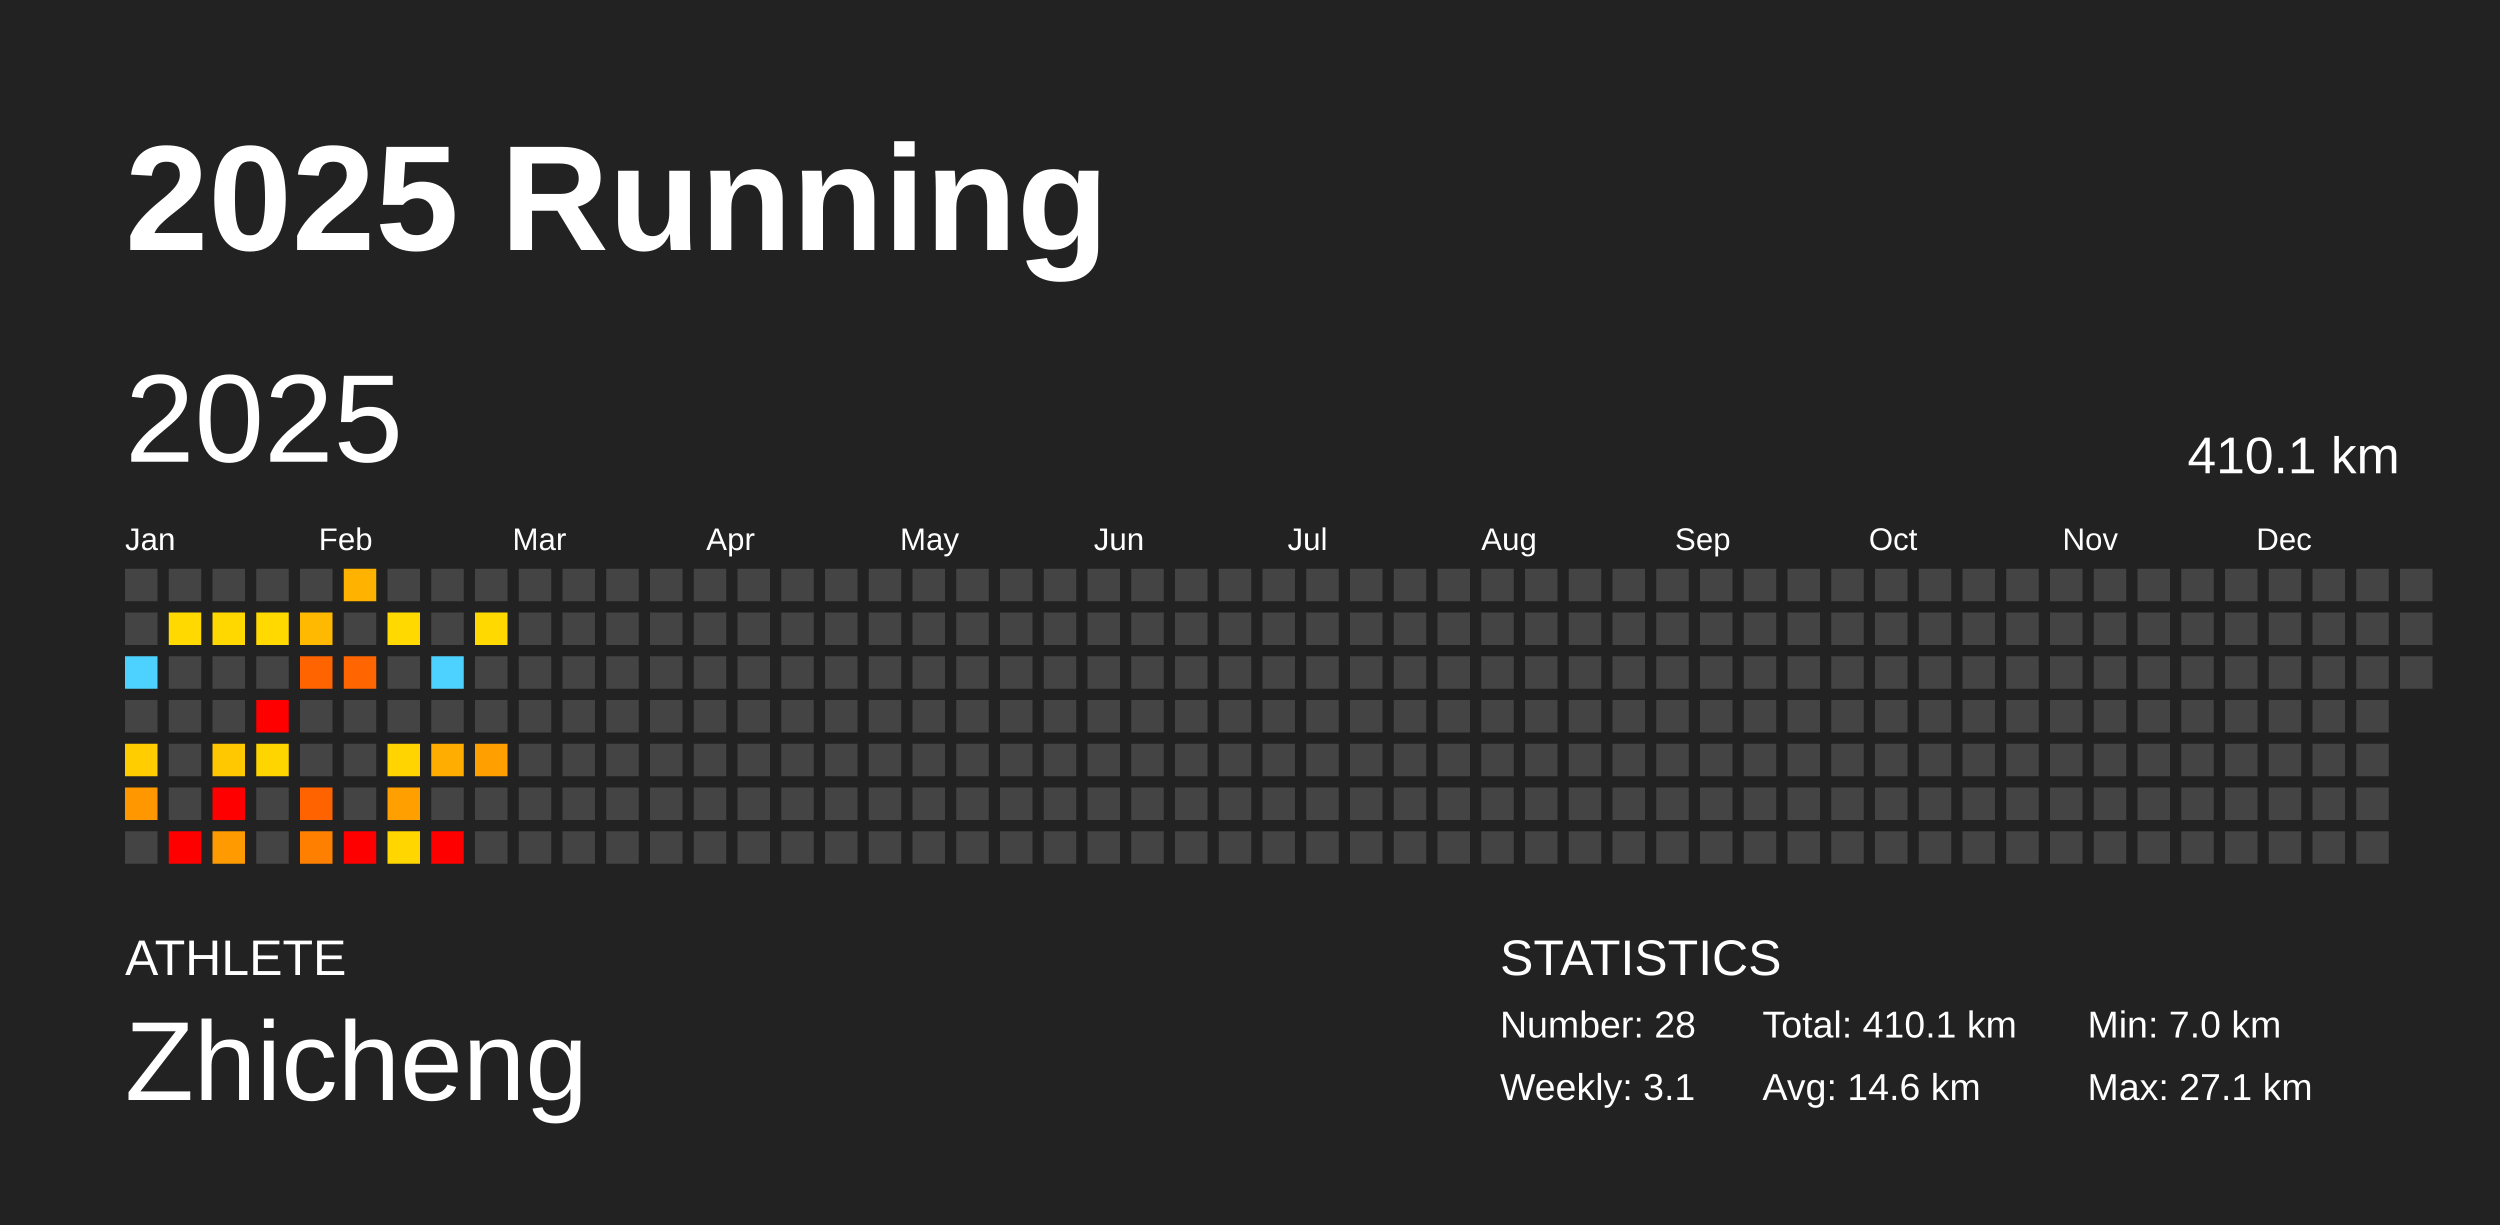
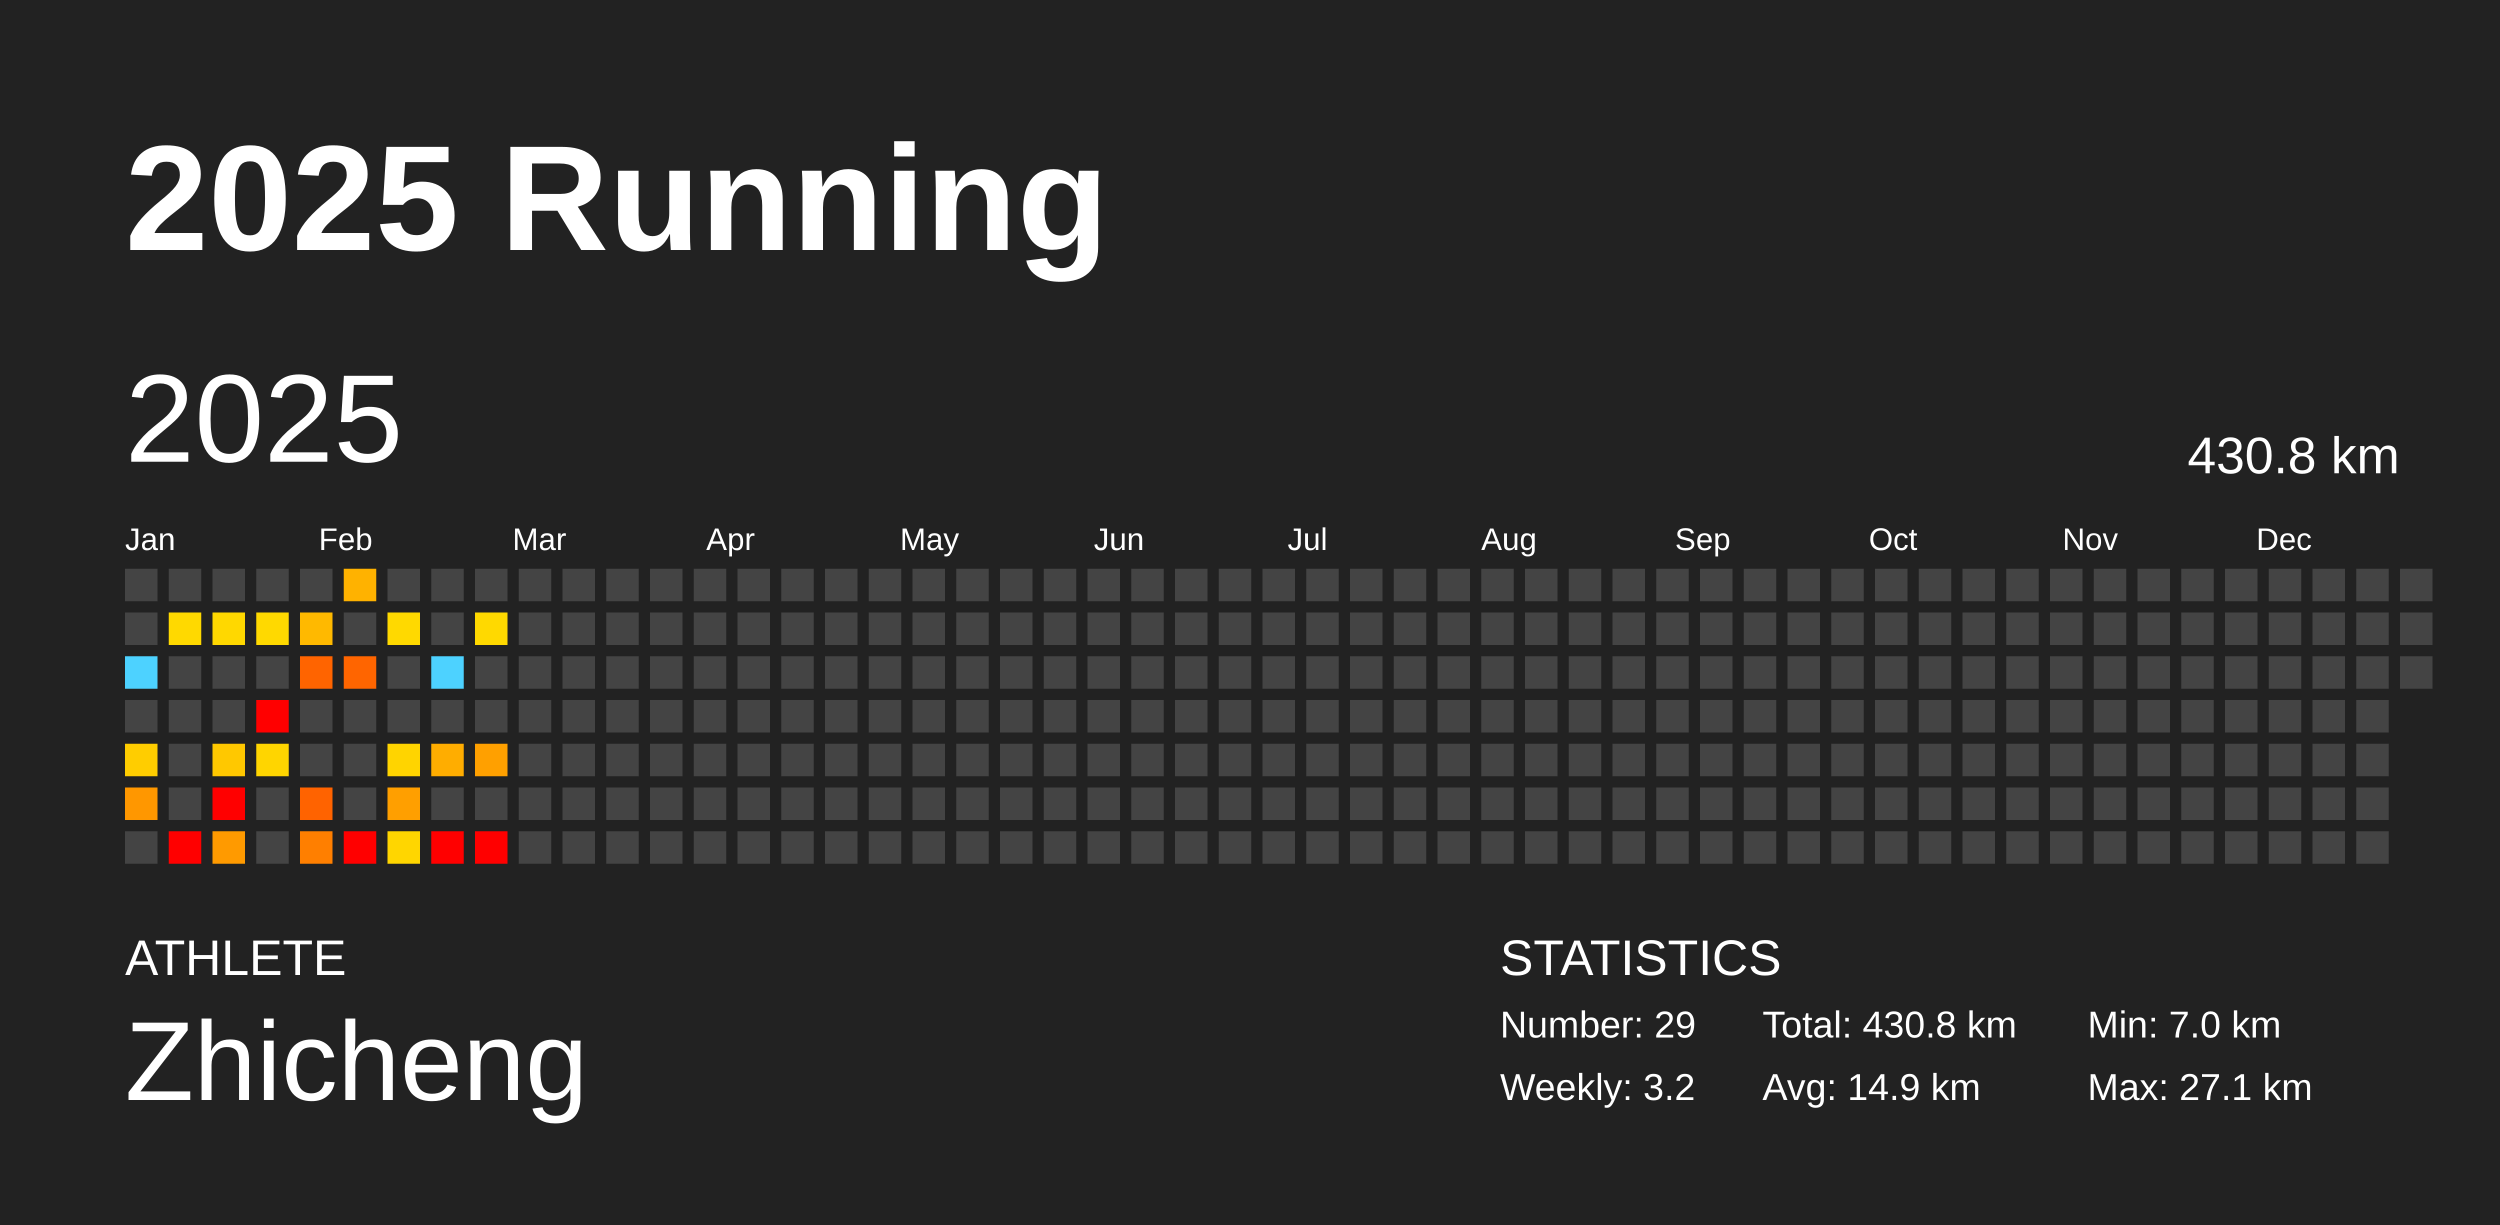
<svg xmlns="http://www.w3.org/2000/svg" baseProfile="full" height="98mm" version="1.1" viewBox="0,0,200,98" width="200mm">
  <defs />
  <rect fill="#222222" height="98" width="200" x="0" y="0" />
  <text fill="#FFFFFF" style="font-size:12px; font-family:Arial; font-weight:bold;" x="10" y="20">2025 Running</text>
  <text fill="#FFFFFF" style="font-size:4px; font-family:Arial" x="10" y="78">ATHLETE</text>
  <text fill="#FFFFFF" style="font-size:9px; font-family:Arial" x="10" y="88">Zhicheng</text>
  <text fill="#FFFFFF" style="font-size:4px; font-family:Arial" x="120" y="78">STATISTICS</text>
-   <text fill="#FFFFFF" style="font-size:3px; font-family:Arial" x="120" y="83">Number: 28</text>
-   <text fill="#FFFFFF" style="font-size:3px; font-family:Arial" x="120" y="88">Weekly: 3.1</text>
-   <text fill="#FFFFFF" style="font-size:3px; font-family:Arial" x="141" y="83">Total: 410.1 km</text>
-   <text fill="#FFFFFF" style="font-size:3px; font-family:Arial" x="141" y="88">Avg: 14.6 km</text>
+   <text fill="#FFFFFF" style="font-size:3px; font-family:Arial" x="120" y="83">Number: 29</text>
+   <text fill="#FFFFFF" style="font-size:3px; font-family:Arial" x="120" y="88">Weekly: 3.2</text>
+   <text fill="#FFFFFF" style="font-size:3px; font-family:Arial" x="141" y="83">Total: 430.8 km</text>
+   <text fill="#FFFFFF" style="font-size:3px; font-family:Arial" x="141" y="88">Avg: 14.9 km</text>
  <text fill="#FFFFFF" style="font-size:3px; font-family:Arial" x="167" y="83">Min: 7.0 km</text>
  <text fill="#FFFFFF" style="font-size:3px; font-family:Arial" x="167" y="88">Max: 27.1 km</text>
  <text dominant-baseline="hanging" fill="#FFFFFF" style="font-size:10.0px; font-family:Arial;" x="10" y="30">2025</text>
-   <text dominant-baseline="hanging" fill="#FFFFFF" style="font-size:4.125px; font-family:Arial;" x="175" y="35">410.1 km</text>
+   <text dominant-baseline="hanging" fill="#FFFFFF" style="font-size:4.125px; font-family:Arial;" x="175" y="35">430.8 km</text>
  <text fill="#FFFFFF" style="font-size:2.5px; font-family:Arial" x="10.0" y="44">Jan</text>
  <text fill="#FFFFFF" style="font-size:2.5px; font-family:Arial" x="25.5" y="44">Feb</text>
  <text fill="#FFFFFF" style="font-size:2.5px; font-family:Arial" x="41.0" y="44">Mar</text>
  <text fill="#FFFFFF" style="font-size:2.5px; font-family:Arial" x="56.5" y="44">Apr</text>
  <text fill="#FFFFFF" style="font-size:2.5px; font-family:Arial" x="72.0" y="44">May</text>
  <text fill="#FFFFFF" style="font-size:2.5px; font-family:Arial" x="87.5" y="44">Jun</text>
  <text fill="#FFFFFF" style="font-size:2.5px; font-family:Arial" x="103.0" y="44">Jul</text>
  <text fill="#FFFFFF" style="font-size:2.5px; font-family:Arial" x="118.5" y="44">Aug</text>
  <text fill="#FFFFFF" style="font-size:2.5px; font-family:Arial" x="134.0" y="44">Sep</text>
  <text fill="#FFFFFF" style="font-size:2.5px; font-family:Arial" x="149.5" y="44">Oct</text>
  <text fill="#FFFFFF" style="font-size:2.5px; font-family:Arial" x="165.0" y="44">Nov</text>
  <text fill="#FFFFFF" style="font-size:2.5px; font-family:Arial" x="180.5" y="44">Dec</text>
  <rect fill="#444444" height="2.6" width="2.6" x="10.0" y="45.5" />
  <rect fill="#444444" height="2.6" width="2.6" x="10.0" y="49.0" />
  <rect fill="#4dd2ff" height="2.6" width="2.6" x="10.0" y="52.5" />
  <rect fill="#444444" height="2.6" width="2.6" x="10.0" y="56.0" />
  <rect fill="#ffcd00" height="2.6" width="2.6" x="10.0" y="59.5" />
  <rect fill="#ff9700" height="2.6" width="2.6" x="10.0" y="63.0" />
  <rect fill="#444444" height="2.6" width="2.6" x="10.0" y="66.5" />
  <rect fill="#444444" height="2.6" width="2.6" x="13.5" y="45.5" />
  <rect fill="#ffd900" height="2.6" width="2.6" x="13.5" y="49.0" />
  <rect fill="#444444" height="2.6" width="2.6" x="13.5" y="52.5" />
  <rect fill="#444444" height="2.6" width="2.6" x="13.5" y="56.0" />
  <rect fill="#444444" height="2.6" width="2.6" x="13.5" y="59.5" />
  <rect fill="#444444" height="2.6" width="2.6" x="13.5" y="63.0" />
  <rect fill="red" height="2.6" width="2.6" x="13.5" y="66.5" />
  <rect fill="#444444" height="2.6" width="2.6" x="17.0" y="45.5" />
  <rect fill="#ffd800" height="2.6" width="2.6" x="17.0" y="49.0" />
  <rect fill="#444444" height="2.6" width="2.6" x="17.0" y="52.5" />
  <rect fill="#444444" height="2.6" width="2.6" x="17.0" y="56.0" />
  <rect fill="#ffc800" height="2.6" width="2.6" x="17.0" y="59.5" />
  <rect fill="red" height="2.6" width="2.6" x="17.0" y="63.0" />
  <rect fill="#ff9a00" height="2.6" width="2.6" x="17.0" y="66.5" />
  <rect fill="#444444" height="2.6" width="2.6" x="20.5" y="45.5" />
  <rect fill="#ffd900" height="2.6" width="2.6" x="20.5" y="49.0" />
  <rect fill="#444444" height="2.6" width="2.6" x="20.5" y="52.5" />
  <rect fill="red" height="2.6" width="2.6" x="20.5" y="56.0" />
  <rect fill="#ffd500" height="2.6" width="2.6" x="20.5" y="59.5" />
  <rect fill="#444444" height="2.6" width="2.6" x="20.5" y="63.0" />
  <rect fill="#444444" height="2.6" width="2.6" x="20.5" y="66.5" />
  <rect fill="#444444" height="2.6" width="2.6" x="24.0" y="45.5" />
  <rect fill="#ffb900" height="2.6" width="2.6" x="24.0" y="49.0" />
  <rect fill="#ff6400" height="2.6" width="2.6" x="24.0" y="52.5" />
  <rect fill="#444444" height="2.6" width="2.6" x="24.0" y="56.0" />
  <rect fill="#444444" height="2.6" width="2.6" x="24.0" y="59.5" />
  <rect fill="#ff6300" height="2.6" width="2.6" x="24.0" y="63.0" />
  <rect fill="#ff7f00" height="2.6" width="2.6" x="24.0" y="66.5" />
  <rect fill="#ffb200" height="2.6" width="2.6" x="27.5" y="45.5" />
  <rect fill="#444444" height="2.6" width="2.6" x="27.5" y="49.0" />
  <rect fill="#ff6500" height="2.6" width="2.6" x="27.5" y="52.5" />
  <rect fill="#444444" height="2.6" width="2.6" x="27.5" y="56.0" />
  <rect fill="#444444" height="2.6" width="2.6" x="27.5" y="59.5" />
  <rect fill="#444444" height="2.6" width="2.6" x="27.5" y="63.0" />
  <rect fill="red" height="2.6" width="2.6" x="27.5" y="66.5" />
  <rect fill="#444444" height="2.6" width="2.6" x="31.0" y="45.5" />
  <rect fill="#ffd900" height="2.6" width="2.6" x="31.0" y="49.0" />
  <rect fill="#444444" height="2.6" width="2.6" x="31.0" y="52.5" />
  <rect fill="#444444" height="2.6" width="2.6" x="31.0" y="56.0" />
  <rect fill="#ffd400" height="2.6" width="2.6" x="31.0" y="59.5" />
  <rect fill="#ff9f00" height="2.6" width="2.6" x="31.0" y="63.0" />
  <rect fill="#ffd600" height="2.6" width="2.6" x="31.0" y="66.5" />
  <rect fill="#444444" height="2.6" width="2.6" x="34.5" y="45.5" />
  <rect fill="#444444" height="2.6" width="2.6" x="34.5" y="49.0" />
  <rect fill="#4dd2ff" height="2.6" width="2.6" x="34.5" y="52.5" />
  <rect fill="#444444" height="2.6" width="2.6" x="34.5" y="56.0" />
  <rect fill="#ffad00" height="2.6" width="2.6" x="34.5" y="59.5" />
  <rect fill="#444444" height="2.6" width="2.6" x="34.5" y="63.0" />
  <rect fill="red" height="2.6" width="2.6" x="34.5" y="66.5" />
  <rect fill="#444444" height="2.6" width="2.6" x="38.0" y="45.5" />
  <rect fill="#ffd900" height="2.6" width="2.6" x="38.0" y="49.0" />
  <rect fill="#444444" height="2.6" width="2.6" x="38.0" y="52.5" />
  <rect fill="#444444" height="2.6" width="2.6" x="38.0" y="56.0" />
  <rect fill="#ffa000" height="2.6" width="2.6" x="38.0" y="59.5" />
  <rect fill="#444444" height="2.6" width="2.6" x="38.0" y="63.0" />
-   <rect fill="#444444" height="2.6" width="2.6" x="38.0" y="66.5" />
+   <rect fill="red" height="2.6" width="2.6" x="38.0" y="66.5" />
  <rect fill="#444444" height="2.6" width="2.6" x="41.5" y="45.5" />
  <rect fill="#444444" height="2.6" width="2.6" x="41.5" y="49.0" />
  <rect fill="#444444" height="2.6" width="2.6" x="41.5" y="52.5" />
  <rect fill="#444444" height="2.6" width="2.6" x="41.5" y="56.0" />
  <rect fill="#444444" height="2.6" width="2.6" x="41.5" y="59.5" />
  <rect fill="#444444" height="2.6" width="2.6" x="41.5" y="63.0" />
  <rect fill="#444444" height="2.6" width="2.6" x="41.5" y="66.5" />
  <rect fill="#444444" height="2.6" width="2.6" x="45.0" y="45.5" />
  <rect fill="#444444" height="2.6" width="2.6" x="45.0" y="49.0" />
  <rect fill="#444444" height="2.6" width="2.6" x="45.0" y="52.5" />
  <rect fill="#444444" height="2.6" width="2.6" x="45.0" y="56.0" />
  <rect fill="#444444" height="2.6" width="2.6" x="45.0" y="59.5" />
  <rect fill="#444444" height="2.6" width="2.6" x="45.0" y="63.0" />
  <rect fill="#444444" height="2.6" width="2.6" x="45.0" y="66.5" />
  <rect fill="#444444" height="2.6" width="2.6" x="48.5" y="45.5" />
  <rect fill="#444444" height="2.6" width="2.6" x="48.5" y="49.0" />
  <rect fill="#444444" height="2.6" width="2.6" x="48.5" y="52.5" />
  <rect fill="#444444" height="2.6" width="2.6" x="48.5" y="56.0" />
  <rect fill="#444444" height="2.6" width="2.6" x="48.5" y="59.5" />
  <rect fill="#444444" height="2.6" width="2.6" x="48.5" y="63.0" />
  <rect fill="#444444" height="2.6" width="2.6" x="48.5" y="66.5" />
  <rect fill="#444444" height="2.6" width="2.6" x="52.0" y="45.5" />
  <rect fill="#444444" height="2.6" width="2.6" x="52.0" y="49.0" />
  <rect fill="#444444" height="2.6" width="2.6" x="52.0" y="52.5" />
  <rect fill="#444444" height="2.6" width="2.6" x="52.0" y="56.0" />
  <rect fill="#444444" height="2.6" width="2.6" x="52.0" y="59.5" />
  <rect fill="#444444" height="2.6" width="2.6" x="52.0" y="63.0" />
  <rect fill="#444444" height="2.6" width="2.6" x="52.0" y="66.5" />
  <rect fill="#444444" height="2.6" width="2.6" x="55.5" y="45.5" />
  <rect fill="#444444" height="2.6" width="2.6" x="55.5" y="49.0" />
  <rect fill="#444444" height="2.6" width="2.6" x="55.5" y="52.5" />
  <rect fill="#444444" height="2.6" width="2.6" x="55.5" y="56.0" />
  <rect fill="#444444" height="2.6" width="2.6" x="55.5" y="59.5" />
  <rect fill="#444444" height="2.6" width="2.6" x="55.5" y="63.0" />
  <rect fill="#444444" height="2.6" width="2.6" x="55.5" y="66.5" />
  <rect fill="#444444" height="2.6" width="2.6" x="59.0" y="45.5" />
  <rect fill="#444444" height="2.6" width="2.6" x="59.0" y="49.0" />
  <rect fill="#444444" height="2.6" width="2.6" x="59.0" y="52.5" />
  <rect fill="#444444" height="2.6" width="2.6" x="59.0" y="56.0" />
  <rect fill="#444444" height="2.6" width="2.6" x="59.0" y="59.5" />
  <rect fill="#444444" height="2.6" width="2.6" x="59.0" y="63.0" />
  <rect fill="#444444" height="2.6" width="2.6" x="59.0" y="66.5" />
  <rect fill="#444444" height="2.6" width="2.6" x="62.5" y="45.5" />
  <rect fill="#444444" height="2.6" width="2.6" x="62.5" y="49.0" />
  <rect fill="#444444" height="2.6" width="2.6" x="62.5" y="52.5" />
  <rect fill="#444444" height="2.6" width="2.6" x="62.5" y="56.0" />
  <rect fill="#444444" height="2.6" width="2.6" x="62.5" y="59.5" />
  <rect fill="#444444" height="2.6" width="2.6" x="62.5" y="63.0" />
  <rect fill="#444444" height="2.6" width="2.6" x="62.5" y="66.5" />
  <rect fill="#444444" height="2.6" width="2.6" x="66.0" y="45.5" />
  <rect fill="#444444" height="2.6" width="2.6" x="66.0" y="49.0" />
  <rect fill="#444444" height="2.6" width="2.6" x="66.0" y="52.5" />
  <rect fill="#444444" height="2.6" width="2.6" x="66.0" y="56.0" />
  <rect fill="#444444" height="2.6" width="2.6" x="66.0" y="59.5" />
  <rect fill="#444444" height="2.6" width="2.6" x="66.0" y="63.0" />
  <rect fill="#444444" height="2.6" width="2.6" x="66.0" y="66.5" />
  <rect fill="#444444" height="2.6" width="2.6" x="69.5" y="45.5" />
  <rect fill="#444444" height="2.6" width="2.6" x="69.5" y="49.0" />
  <rect fill="#444444" height="2.6" width="2.6" x="69.5" y="52.5" />
  <rect fill="#444444" height="2.6" width="2.6" x="69.5" y="56.0" />
  <rect fill="#444444" height="2.6" width="2.6" x="69.5" y="59.5" />
  <rect fill="#444444" height="2.6" width="2.6" x="69.5" y="63.0" />
  <rect fill="#444444" height="2.6" width="2.6" x="69.5" y="66.5" />
  <rect fill="#444444" height="2.6" width="2.6" x="73.0" y="45.5" />
  <rect fill="#444444" height="2.6" width="2.6" x="73.0" y="49.0" />
  <rect fill="#444444" height="2.6" width="2.6" x="73.0" y="52.5" />
  <rect fill="#444444" height="2.6" width="2.6" x="73.0" y="56.0" />
  <rect fill="#444444" height="2.6" width="2.6" x="73.0" y="59.5" />
  <rect fill="#444444" height="2.6" width="2.6" x="73.0" y="63.0" />
  <rect fill="#444444" height="2.6" width="2.6" x="73.0" y="66.5" />
  <rect fill="#444444" height="2.6" width="2.6" x="76.5" y="45.5" />
  <rect fill="#444444" height="2.6" width="2.6" x="76.5" y="49.0" />
  <rect fill="#444444" height="2.6" width="2.6" x="76.5" y="52.5" />
  <rect fill="#444444" height="2.6" width="2.6" x="76.5" y="56.0" />
  <rect fill="#444444" height="2.6" width="2.6" x="76.5" y="59.5" />
  <rect fill="#444444" height="2.6" width="2.6" x="76.5" y="63.0" />
  <rect fill="#444444" height="2.6" width="2.6" x="76.5" y="66.5" />
  <rect fill="#444444" height="2.6" width="2.6" x="80.0" y="45.5" />
  <rect fill="#444444" height="2.6" width="2.6" x="80.0" y="49.0" />
  <rect fill="#444444" height="2.6" width="2.6" x="80.0" y="52.5" />
  <rect fill="#444444" height="2.6" width="2.6" x="80.0" y="56.0" />
  <rect fill="#444444" height="2.6" width="2.6" x="80.0" y="59.5" />
  <rect fill="#444444" height="2.6" width="2.6" x="80.0" y="63.0" />
  <rect fill="#444444" height="2.6" width="2.6" x="80.0" y="66.5" />
  <rect fill="#444444" height="2.6" width="2.6" x="83.5" y="45.5" />
  <rect fill="#444444" height="2.6" width="2.6" x="83.5" y="49.0" />
  <rect fill="#444444" height="2.6" width="2.6" x="83.5" y="52.5" />
  <rect fill="#444444" height="2.6" width="2.6" x="83.5" y="56.0" />
  <rect fill="#444444" height="2.6" width="2.6" x="83.5" y="59.5" />
  <rect fill="#444444" height="2.6" width="2.6" x="83.5" y="63.0" />
  <rect fill="#444444" height="2.6" width="2.6" x="83.5" y="66.5" />
  <rect fill="#444444" height="2.6" width="2.6" x="87.0" y="45.5" />
  <rect fill="#444444" height="2.6" width="2.6" x="87.0" y="49.0" />
  <rect fill="#444444" height="2.6" width="2.6" x="87.0" y="52.5" />
  <rect fill="#444444" height="2.6" width="2.6" x="87.0" y="56.0" />
  <rect fill="#444444" height="2.6" width="2.6" x="87.0" y="59.5" />
  <rect fill="#444444" height="2.6" width="2.6" x="87.0" y="63.0" />
  <rect fill="#444444" height="2.6" width="2.6" x="87.0" y="66.5" />
  <rect fill="#444444" height="2.6" width="2.6" x="90.5" y="45.5" />
  <rect fill="#444444" height="2.6" width="2.6" x="90.5" y="49.0" />
  <rect fill="#444444" height="2.6" width="2.6" x="90.5" y="52.5" />
  <rect fill="#444444" height="2.6" width="2.6" x="90.5" y="56.0" />
  <rect fill="#444444" height="2.6" width="2.6" x="90.5" y="59.5" />
  <rect fill="#444444" height="2.6" width="2.6" x="90.5" y="63.0" />
  <rect fill="#444444" height="2.6" width="2.6" x="90.5" y="66.5" />
  <rect fill="#444444" height="2.6" width="2.6" x="94.0" y="45.5" />
  <rect fill="#444444" height="2.6" width="2.6" x="94.0" y="49.0" />
  <rect fill="#444444" height="2.6" width="2.6" x="94.0" y="52.5" />
  <rect fill="#444444" height="2.6" width="2.6" x="94.0" y="56.0" />
  <rect fill="#444444" height="2.6" width="2.6" x="94.0" y="59.5" />
  <rect fill="#444444" height="2.6" width="2.6" x="94.0" y="63.0" />
  <rect fill="#444444" height="2.6" width="2.6" x="94.0" y="66.5" />
  <rect fill="#444444" height="2.6" width="2.6" x="97.5" y="45.5" />
  <rect fill="#444444" height="2.6" width="2.6" x="97.5" y="49.0" />
  <rect fill="#444444" height="2.6" width="2.6" x="97.5" y="52.5" />
  <rect fill="#444444" height="2.6" width="2.6" x="97.5" y="56.0" />
  <rect fill="#444444" height="2.6" width="2.6" x="97.5" y="59.5" />
  <rect fill="#444444" height="2.6" width="2.6" x="97.5" y="63.0" />
  <rect fill="#444444" height="2.6" width="2.6" x="97.5" y="66.5" />
  <rect fill="#444444" height="2.6" width="2.6" x="101.0" y="45.5" />
  <rect fill="#444444" height="2.6" width="2.6" x="101.0" y="49.0" />
  <rect fill="#444444" height="2.6" width="2.6" x="101.0" y="52.5" />
  <rect fill="#444444" height="2.6" width="2.6" x="101.0" y="56.0" />
  <rect fill="#444444" height="2.6" width="2.6" x="101.0" y="59.5" />
  <rect fill="#444444" height="2.6" width="2.6" x="101.0" y="63.0" />
  <rect fill="#444444" height="2.6" width="2.6" x="101.0" y="66.5" />
  <rect fill="#444444" height="2.6" width="2.6" x="104.5" y="45.5" />
  <rect fill="#444444" height="2.6" width="2.6" x="104.5" y="49.0" />
  <rect fill="#444444" height="2.6" width="2.6" x="104.5" y="52.5" />
  <rect fill="#444444" height="2.6" width="2.6" x="104.5" y="56.0" />
  <rect fill="#444444" height="2.6" width="2.6" x="104.5" y="59.5" />
  <rect fill="#444444" height="2.6" width="2.6" x="104.5" y="63.0" />
  <rect fill="#444444" height="2.6" width="2.6" x="104.5" y="66.5" />
  <rect fill="#444444" height="2.6" width="2.6" x="108.0" y="45.5" />
  <rect fill="#444444" height="2.6" width="2.6" x="108.0" y="49.0" />
  <rect fill="#444444" height="2.6" width="2.6" x="108.0" y="52.5" />
  <rect fill="#444444" height="2.6" width="2.6" x="108.0" y="56.0" />
  <rect fill="#444444" height="2.6" width="2.6" x="108.0" y="59.5" />
  <rect fill="#444444" height="2.6" width="2.6" x="108.0" y="63.0" />
  <rect fill="#444444" height="2.6" width="2.6" x="108.0" y="66.5" />
  <rect fill="#444444" height="2.6" width="2.6" x="111.5" y="45.5" />
  <rect fill="#444444" height="2.6" width="2.6" x="111.5" y="49.0" />
  <rect fill="#444444" height="2.6" width="2.6" x="111.5" y="52.5" />
  <rect fill="#444444" height="2.6" width="2.6" x="111.5" y="56.0" />
  <rect fill="#444444" height="2.6" width="2.6" x="111.5" y="59.5" />
  <rect fill="#444444" height="2.6" width="2.6" x="111.5" y="63.0" />
  <rect fill="#444444" height="2.6" width="2.6" x="111.5" y="66.5" />
  <rect fill="#444444" height="2.6" width="2.6" x="115.0" y="45.5" />
  <rect fill="#444444" height="2.6" width="2.6" x="115.0" y="49.0" />
  <rect fill="#444444" height="2.6" width="2.6" x="115.0" y="52.5" />
  <rect fill="#444444" height="2.6" width="2.6" x="115.0" y="56.0" />
  <rect fill="#444444" height="2.6" width="2.6" x="115.0" y="59.5" />
  <rect fill="#444444" height="2.6" width="2.6" x="115.0" y="63.0" />
  <rect fill="#444444" height="2.6" width="2.6" x="115.0" y="66.5" />
  <rect fill="#444444" height="2.6" width="2.6" x="118.5" y="45.5" />
  <rect fill="#444444" height="2.6" width="2.6" x="118.5" y="49.0" />
  <rect fill="#444444" height="2.6" width="2.6" x="118.5" y="52.5" />
  <rect fill="#444444" height="2.6" width="2.6" x="118.5" y="56.0" />
  <rect fill="#444444" height="2.6" width="2.6" x="118.5" y="59.5" />
  <rect fill="#444444" height="2.6" width="2.6" x="118.5" y="63.0" />
  <rect fill="#444444" height="2.6" width="2.6" x="118.5" y="66.5" />
  <rect fill="#444444" height="2.6" width="2.6" x="122.0" y="45.5" />
  <rect fill="#444444" height="2.6" width="2.6" x="122.0" y="49.0" />
  <rect fill="#444444" height="2.6" width="2.6" x="122.0" y="52.5" />
  <rect fill="#444444" height="2.6" width="2.6" x="122.0" y="56.0" />
  <rect fill="#444444" height="2.6" width="2.6" x="122.0" y="59.5" />
  <rect fill="#444444" height="2.6" width="2.6" x="122.0" y="63.0" />
  <rect fill="#444444" height="2.6" width="2.6" x="122.0" y="66.5" />
  <rect fill="#444444" height="2.6" width="2.6" x="125.5" y="45.5" />
  <rect fill="#444444" height="2.6" width="2.6" x="125.5" y="49.0" />
  <rect fill="#444444" height="2.6" width="2.6" x="125.5" y="52.5" />
  <rect fill="#444444" height="2.6" width="2.6" x="125.5" y="56.0" />
  <rect fill="#444444" height="2.6" width="2.6" x="125.5" y="59.5" />
  <rect fill="#444444" height="2.6" width="2.6" x="125.5" y="63.0" />
  <rect fill="#444444" height="2.6" width="2.6" x="125.5" y="66.5" />
  <rect fill="#444444" height="2.6" width="2.6" x="129.0" y="45.5" />
  <rect fill="#444444" height="2.6" width="2.6" x="129.0" y="49.0" />
  <rect fill="#444444" height="2.6" width="2.6" x="129.0" y="52.5" />
  <rect fill="#444444" height="2.6" width="2.6" x="129.0" y="56.0" />
  <rect fill="#444444" height="2.6" width="2.6" x="129.0" y="59.5" />
  <rect fill="#444444" height="2.6" width="2.6" x="129.0" y="63.0" />
  <rect fill="#444444" height="2.6" width="2.6" x="129.0" y="66.5" />
  <rect fill="#444444" height="2.6" width="2.6" x="132.5" y="45.5" />
  <rect fill="#444444" height="2.6" width="2.6" x="132.5" y="49.0" />
  <rect fill="#444444" height="2.6" width="2.6" x="132.5" y="52.5" />
  <rect fill="#444444" height="2.6" width="2.6" x="132.5" y="56.0" />
  <rect fill="#444444" height="2.6" width="2.6" x="132.5" y="59.5" />
  <rect fill="#444444" height="2.6" width="2.6" x="132.5" y="63.0" />
  <rect fill="#444444" height="2.6" width="2.6" x="132.5" y="66.5" />
  <rect fill="#444444" height="2.6" width="2.6" x="136.0" y="45.5" />
  <rect fill="#444444" height="2.6" width="2.6" x="136.0" y="49.0" />
  <rect fill="#444444" height="2.6" width="2.6" x="136.0" y="52.5" />
  <rect fill="#444444" height="2.6" width="2.6" x="136.0" y="56.0" />
  <rect fill="#444444" height="2.6" width="2.6" x="136.0" y="59.5" />
  <rect fill="#444444" height="2.6" width="2.6" x="136.0" y="63.0" />
  <rect fill="#444444" height="2.6" width="2.6" x="136.0" y="66.5" />
  <rect fill="#444444" height="2.6" width="2.6" x="139.5" y="45.5" />
  <rect fill="#444444" height="2.6" width="2.6" x="139.5" y="49.0" />
  <rect fill="#444444" height="2.6" width="2.6" x="139.5" y="52.5" />
  <rect fill="#444444" height="2.6" width="2.6" x="139.5" y="56.0" />
  <rect fill="#444444" height="2.6" width="2.6" x="139.5" y="59.5" />
  <rect fill="#444444" height="2.6" width="2.6" x="139.5" y="63.0" />
  <rect fill="#444444" height="2.6" width="2.6" x="139.5" y="66.5" />
  <rect fill="#444444" height="2.6" width="2.6" x="143.0" y="45.5" />
  <rect fill="#444444" height="2.6" width="2.6" x="143.0" y="49.0" />
  <rect fill="#444444" height="2.6" width="2.6" x="143.0" y="52.5" />
  <rect fill="#444444" height="2.6" width="2.6" x="143.0" y="56.0" />
  <rect fill="#444444" height="2.6" width="2.6" x="143.0" y="59.5" />
  <rect fill="#444444" height="2.6" width="2.6" x="143.0" y="63.0" />
  <rect fill="#444444" height="2.6" width="2.6" x="143.0" y="66.5" />
  <rect fill="#444444" height="2.6" width="2.6" x="146.5" y="45.5" />
  <rect fill="#444444" height="2.6" width="2.6" x="146.5" y="49.0" />
  <rect fill="#444444" height="2.6" width="2.6" x="146.5" y="52.5" />
  <rect fill="#444444" height="2.6" width="2.6" x="146.5" y="56.0" />
  <rect fill="#444444" height="2.6" width="2.6" x="146.5" y="59.5" />
  <rect fill="#444444" height="2.6" width="2.6" x="146.5" y="63.0" />
  <rect fill="#444444" height="2.6" width="2.6" x="146.5" y="66.5" />
  <rect fill="#444444" height="2.6" width="2.6" x="150.0" y="45.5" />
  <rect fill="#444444" height="2.6" width="2.6" x="150.0" y="49.0" />
  <rect fill="#444444" height="2.6" width="2.6" x="150.0" y="52.5" />
  <rect fill="#444444" height="2.6" width="2.6" x="150.0" y="56.0" />
  <rect fill="#444444" height="2.6" width="2.6" x="150.0" y="59.5" />
  <rect fill="#444444" height="2.6" width="2.6" x="150.0" y="63.0" />
  <rect fill="#444444" height="2.6" width="2.6" x="150.0" y="66.5" />
  <rect fill="#444444" height="2.6" width="2.6" x="153.5" y="45.5" />
  <rect fill="#444444" height="2.6" width="2.6" x="153.5" y="49.0" />
  <rect fill="#444444" height="2.6" width="2.6" x="153.5" y="52.5" />
  <rect fill="#444444" height="2.6" width="2.6" x="153.5" y="56.0" />
  <rect fill="#444444" height="2.6" width="2.6" x="153.5" y="59.5" />
  <rect fill="#444444" height="2.6" width="2.6" x="153.5" y="63.0" />
  <rect fill="#444444" height="2.6" width="2.6" x="153.5" y="66.5" />
  <rect fill="#444444" height="2.6" width="2.6" x="157.0" y="45.5" />
  <rect fill="#444444" height="2.6" width="2.6" x="157.0" y="49.0" />
  <rect fill="#444444" height="2.6" width="2.6" x="157.0" y="52.5" />
  <rect fill="#444444" height="2.6" width="2.6" x="157.0" y="56.0" />
  <rect fill="#444444" height="2.6" width="2.6" x="157.0" y="59.5" />
  <rect fill="#444444" height="2.6" width="2.6" x="157.0" y="63.0" />
  <rect fill="#444444" height="2.6" width="2.6" x="157.0" y="66.5" />
  <rect fill="#444444" height="2.6" width="2.6" x="160.5" y="45.5" />
  <rect fill="#444444" height="2.6" width="2.6" x="160.5" y="49.0" />
  <rect fill="#444444" height="2.6" width="2.6" x="160.5" y="52.5" />
  <rect fill="#444444" height="2.6" width="2.6" x="160.5" y="56.0" />
  <rect fill="#444444" height="2.6" width="2.6" x="160.5" y="59.5" />
  <rect fill="#444444" height="2.6" width="2.6" x="160.5" y="63.0" />
  <rect fill="#444444" height="2.6" width="2.6" x="160.5" y="66.5" />
  <rect fill="#444444" height="2.6" width="2.6" x="164.0" y="45.5" />
  <rect fill="#444444" height="2.6" width="2.6" x="164.0" y="49.0" />
  <rect fill="#444444" height="2.6" width="2.6" x="164.0" y="52.5" />
  <rect fill="#444444" height="2.6" width="2.6" x="164.0" y="56.0" />
  <rect fill="#444444" height="2.6" width="2.6" x="164.0" y="59.5" />
  <rect fill="#444444" height="2.6" width="2.6" x="164.0" y="63.0" />
  <rect fill="#444444" height="2.6" width="2.6" x="164.0" y="66.5" />
  <rect fill="#444444" height="2.6" width="2.6" x="167.5" y="45.5" />
  <rect fill="#444444" height="2.6" width="2.6" x="167.5" y="49.0" />
  <rect fill="#444444" height="2.6" width="2.6" x="167.5" y="52.5" />
  <rect fill="#444444" height="2.6" width="2.6" x="167.5" y="56.0" />
  <rect fill="#444444" height="2.6" width="2.6" x="167.5" y="59.5" />
  <rect fill="#444444" height="2.6" width="2.6" x="167.5" y="63.0" />
  <rect fill="#444444" height="2.6" width="2.6" x="167.5" y="66.5" />
  <rect fill="#444444" height="2.6" width="2.6" x="171.0" y="45.5" />
  <rect fill="#444444" height="2.6" width="2.6" x="171.0" y="49.0" />
  <rect fill="#444444" height="2.6" width="2.6" x="171.0" y="52.5" />
  <rect fill="#444444" height="2.6" width="2.6" x="171.0" y="56.0" />
  <rect fill="#444444" height="2.6" width="2.6" x="171.0" y="59.5" />
  <rect fill="#444444" height="2.6" width="2.6" x="171.0" y="63.0" />
  <rect fill="#444444" height="2.6" width="2.6" x="171.0" y="66.5" />
  <rect fill="#444444" height="2.6" width="2.6" x="174.5" y="45.5" />
  <rect fill="#444444" height="2.6" width="2.6" x="174.5" y="49.0" />
  <rect fill="#444444" height="2.6" width="2.6" x="174.5" y="52.5" />
  <rect fill="#444444" height="2.6" width="2.6" x="174.5" y="56.0" />
  <rect fill="#444444" height="2.6" width="2.6" x="174.5" y="59.5" />
  <rect fill="#444444" height="2.6" width="2.6" x="174.5" y="63.0" />
  <rect fill="#444444" height="2.6" width="2.6" x="174.5" y="66.5" />
  <rect fill="#444444" height="2.6" width="2.6" x="178.0" y="45.5" />
  <rect fill="#444444" height="2.6" width="2.6" x="178.0" y="49.0" />
  <rect fill="#444444" height="2.6" width="2.6" x="178.0" y="52.5" />
  <rect fill="#444444" height="2.6" width="2.6" x="178.0" y="56.0" />
  <rect fill="#444444" height="2.6" width="2.6" x="178.0" y="59.5" />
  <rect fill="#444444" height="2.6" width="2.6" x="178.0" y="63.0" />
  <rect fill="#444444" height="2.6" width="2.6" x="178.0" y="66.5" />
  <rect fill="#444444" height="2.6" width="2.6" x="181.5" y="45.5" />
  <rect fill="#444444" height="2.6" width="2.6" x="181.5" y="49.0" />
  <rect fill="#444444" height="2.6" width="2.6" x="181.5" y="52.5" />
  <rect fill="#444444" height="2.6" width="2.6" x="181.5" y="56.0" />
  <rect fill="#444444" height="2.6" width="2.6" x="181.5" y="59.5" />
  <rect fill="#444444" height="2.6" width="2.6" x="181.5" y="63.0" />
  <rect fill="#444444" height="2.6" width="2.6" x="181.5" y="66.5" />
  <rect fill="#444444" height="2.6" width="2.6" x="185.0" y="45.5" />
  <rect fill="#444444" height="2.6" width="2.6" x="185.0" y="49.0" />
  <rect fill="#444444" height="2.6" width="2.6" x="185.0" y="52.5" />
  <rect fill="#444444" height="2.6" width="2.6" x="185.0" y="56.0" />
  <rect fill="#444444" height="2.6" width="2.6" x="185.0" y="59.5" />
  <rect fill="#444444" height="2.6" width="2.6" x="185.0" y="63.0" />
  <rect fill="#444444" height="2.6" width="2.6" x="185.0" y="66.5" />
  <rect fill="#444444" height="2.6" width="2.6" x="188.5" y="45.5" />
  <rect fill="#444444" height="2.6" width="2.6" x="188.5" y="49.0" />
  <rect fill="#444444" height="2.6" width="2.6" x="188.5" y="52.5" />
  <rect fill="#444444" height="2.6" width="2.6" x="188.5" y="56.0" />
  <rect fill="#444444" height="2.6" width="2.6" x="188.5" y="59.5" />
  <rect fill="#444444" height="2.6" width="2.6" x="188.5" y="63.0" />
  <rect fill="#444444" height="2.6" width="2.6" x="188.5" y="66.5" />
  <rect fill="#444444" height="2.6" width="2.6" x="192.0" y="45.5" />
  <rect fill="#444444" height="2.6" width="2.6" x="192.0" y="49.0" />
  <rect fill="#444444" height="2.6" width="2.6" x="192.0" y="52.5" />
</svg>
